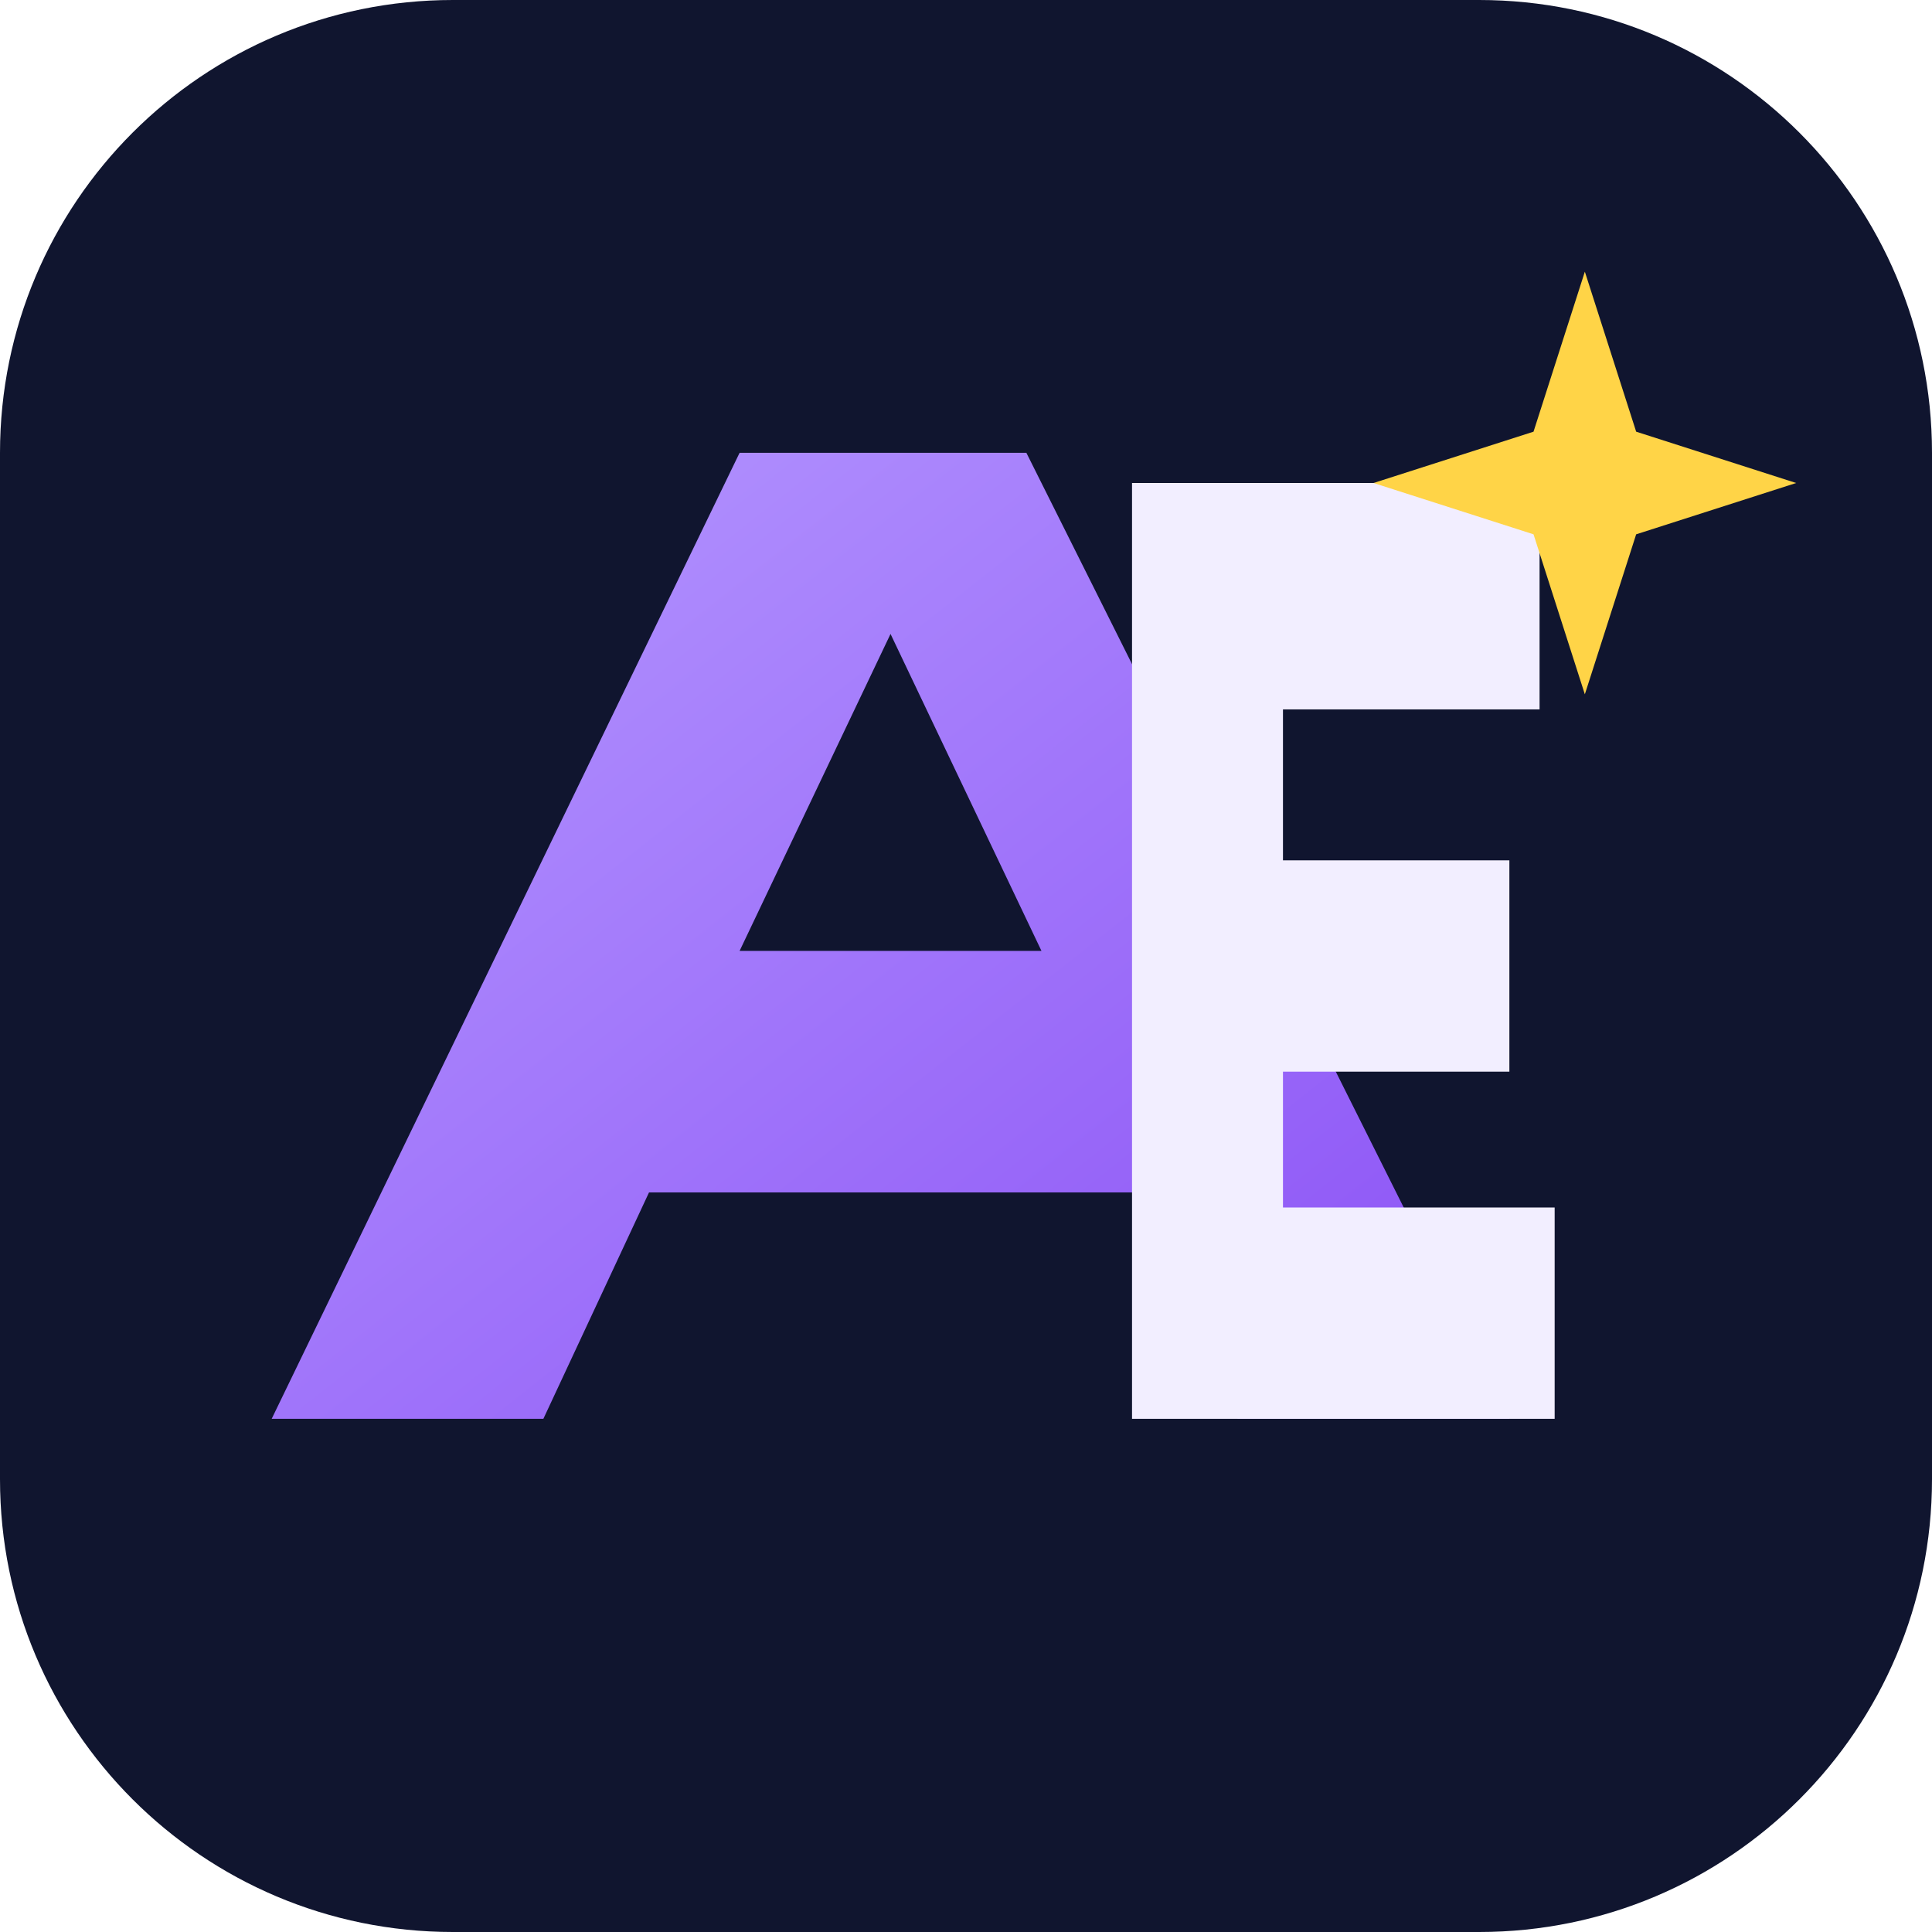
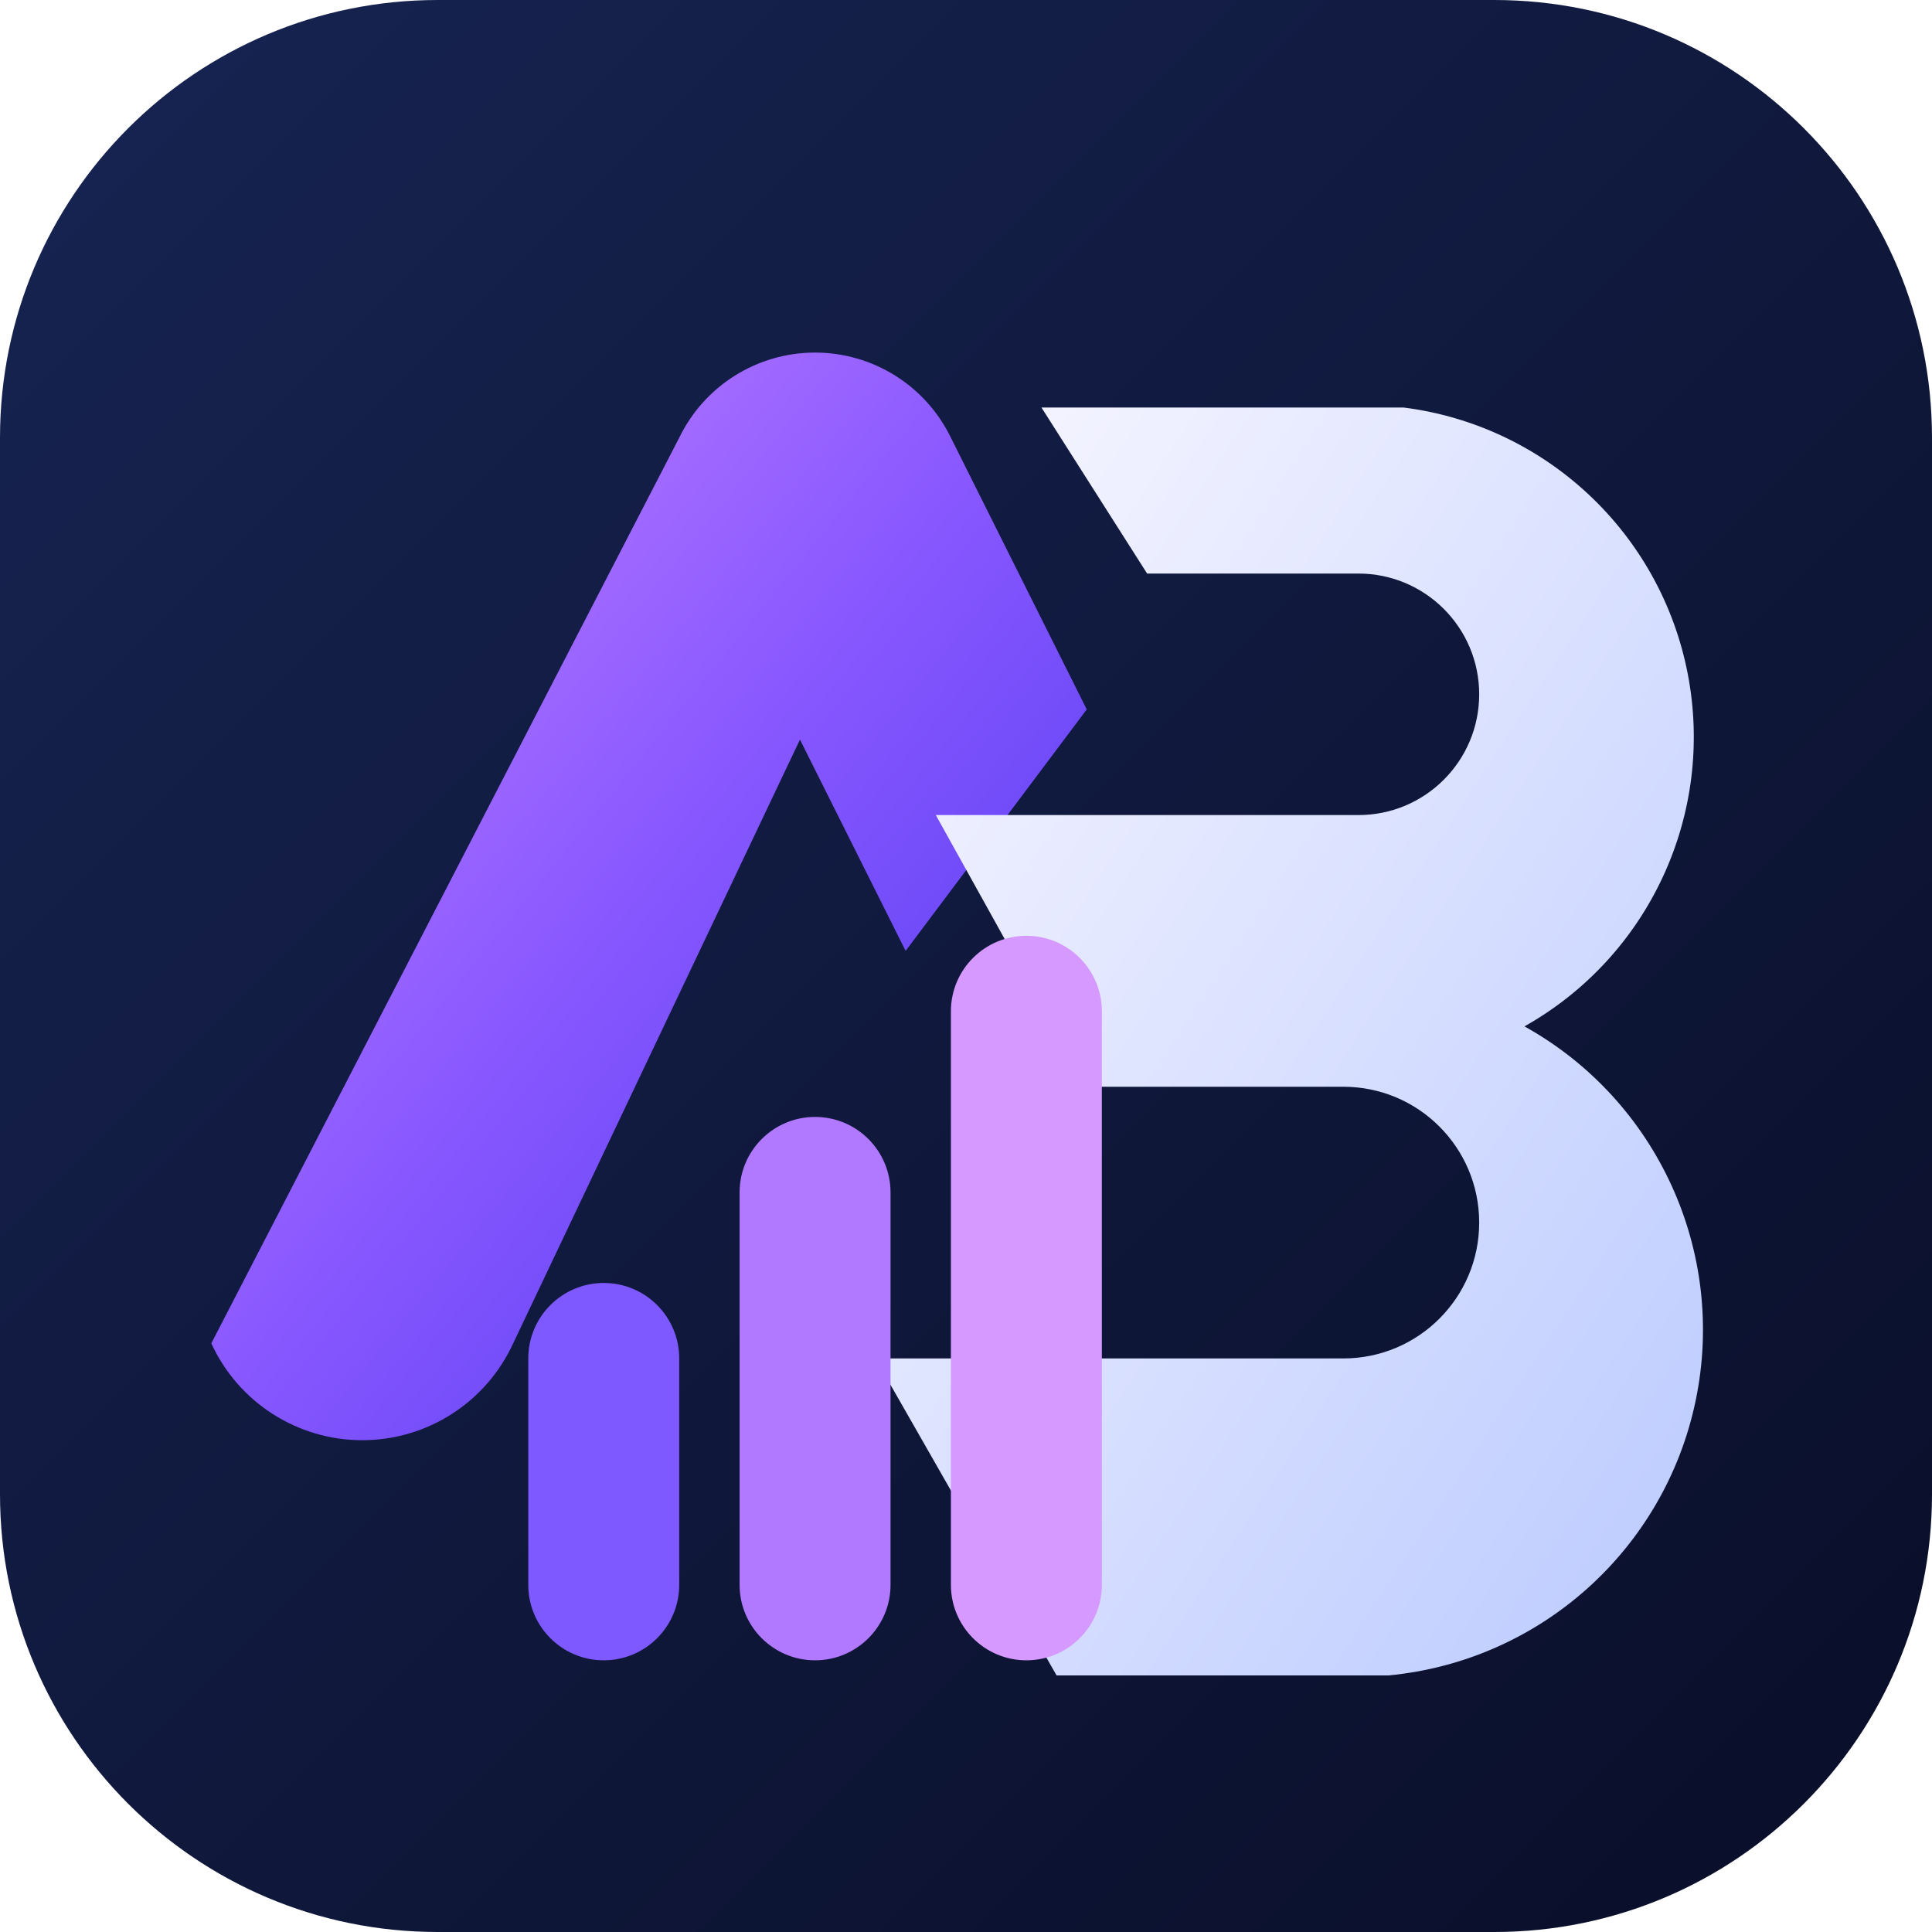
- <svg xmlns="http://www.w3.org/2000/svg" viewBox="0 0 128 128" role="img" aria-label="AkiHQ logo">
+ <svg xmlns="http://www.w3.org/2000/svg" viewBox="0 0 128 128" role="img" aria-label="AkiBusiness">
  <defs>
-     <linearGradient id="hq" x1="24" y1="24" x2="84" y2="100" gradientUnits="userSpaceOnUse">
-       <stop stop-color="#B69AFF" />
-       <stop offset="1" stop-color="#8D54F6" />
+     <linearGradient id="ab-background" x1="0" y1="0" x2="1" y2="1">
+       <stop stop-color="#172452" />
+       <stop offset="1" stop-color="#090e28" />
+     </linearGradient>
+     <linearGradient id="ab-indigo" x1="0" y1="0" x2="1" y2="1">
+       <stop stop-color="#c986ff" />
+       <stop offset=".48" stop-color="#8958ff" />
+       <stop offset="1" stop-color="#4837ed" />
+     </linearGradient>
+     <linearGradient id="ab-violet" x1="0" y1="0" x2="1" y2="1">
+       <stop stop-color="#faf8ff" />
+       <stop offset="1" stop-color="#bacaff" />
    </linearGradient>
  </defs>
-   <rect width="128" height="128" rx="30" fill="#10152F" />
-   <path d="M18 94 49 30h19l32 64H82l-7-15H43l-7 15H18Zm31-31h20l-10-21-10 21Z" fill="url(#hq)" />
-   <path d="M75 32h27v15H85v10h15v14H85v9h18v14H75V32Z" fill="#F2EEFF" />
-   <path d="m105 18 3.4 10.6L119 32l-10.6 3.4L105 46l-3.4-10.6L91 32l10.6-3.4L105 18Z" fill="#FFD447" />
+   <rect width="128" height="128" rx="29" fill="url(#ab-background)" />
+   <path d="M14 89 45 29a10 10 0 0 1 18 0l9 18-12 16-7-14-19 40a11 11 0 0 1-20 0Z" fill="url(#ab-indigo)" />
+   <path d="M69 27h24a22 22 0 0 1 8 41 23 23 0 0 1-9 43H70l-12-21h31a9 9 0 1 0 0-18H72l-10-18h28a8 8 0 0 0 0-16H76Z" fill="url(#ab-violet)" />
+   <rect x="35" y="85" width="10" height="25" rx="5" fill="#7e59ff" />
+   <rect x="49" y="74" width="10" height="36" rx="5" fill="#b079ff" />
+   <rect x="63" y="62" width="10" height="48" rx="5" fill="#d599ff" />
</svg>
